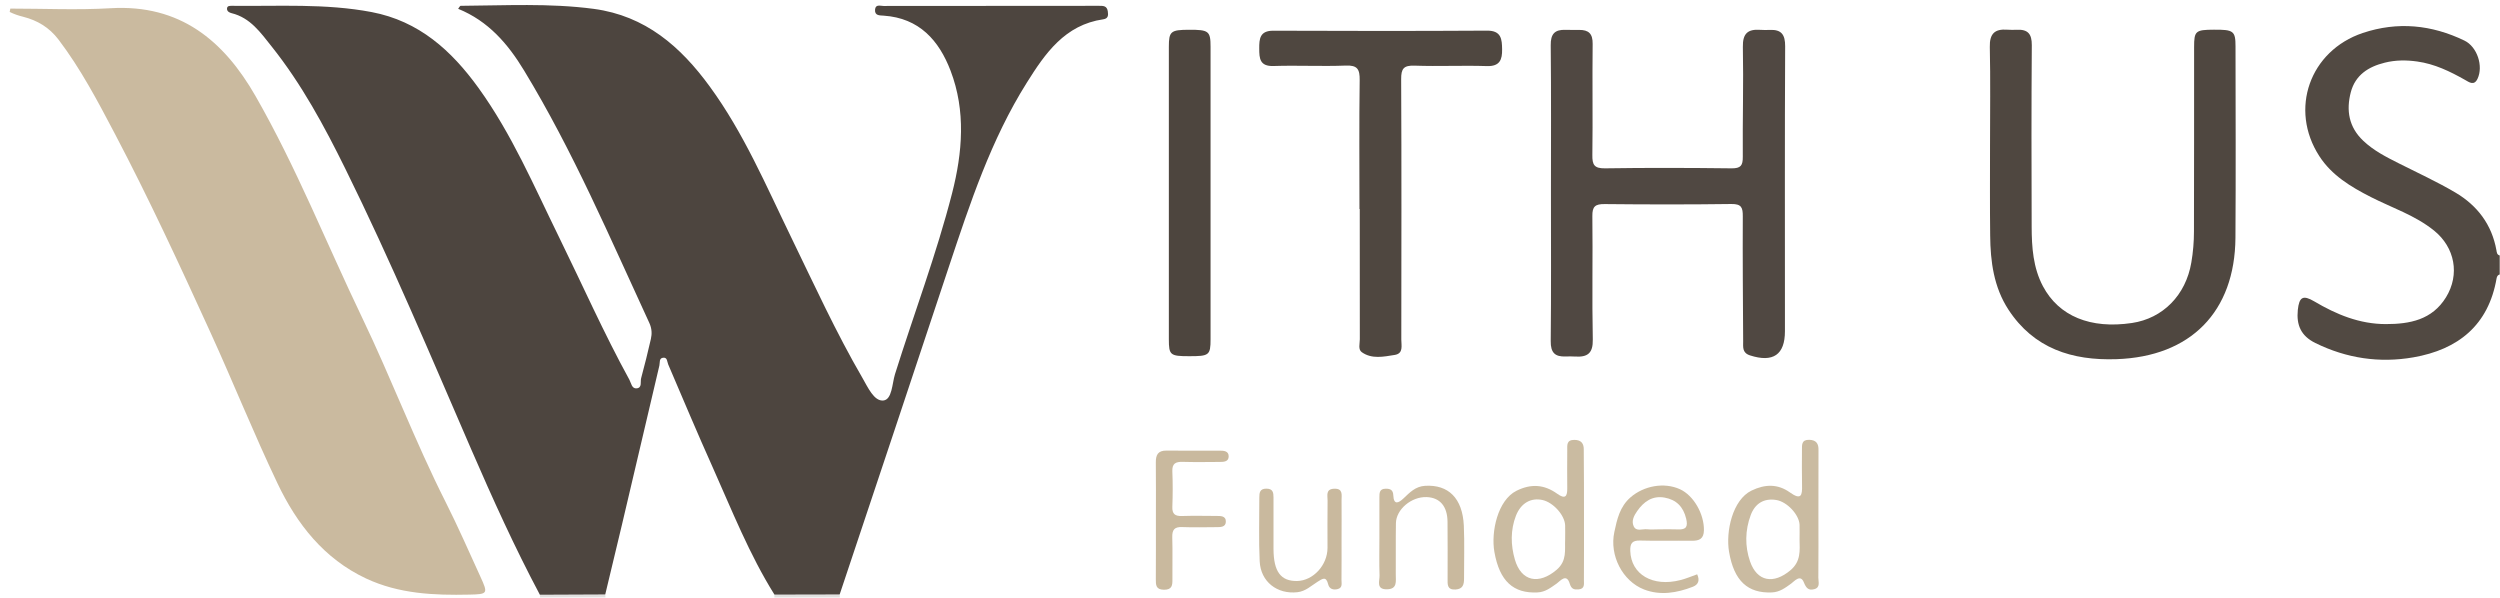
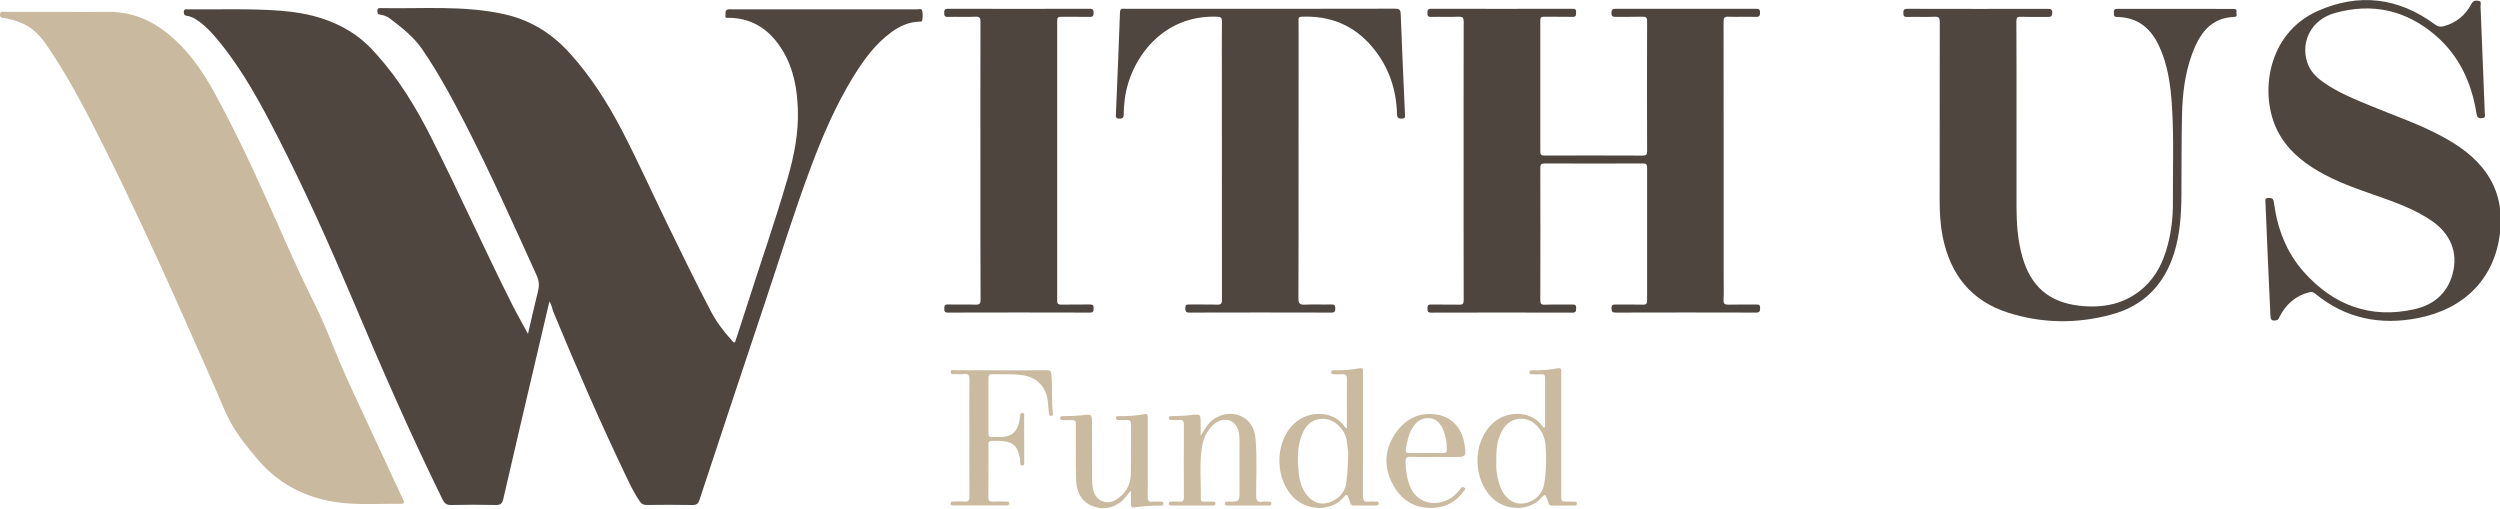
- <svg xmlns="http://www.w3.org/2000/svg" version="1.1" id="Calque_1_xA0_Image_1_" x="0px" y="0px" viewBox="0 0 343.5 82.12" style="enable-background:new 0 0 343.5 82.12;" xml:space="preserve">
+ <svg xmlns="http://www.w3.org/2000/svg" version="1.1" id="Calque_1" x="0px" y="0px" viewBox="0 0 547.28 111.26" style="enable-background:new 0 0 547.28 111.26;" xml:space="preserve">
  <style type="text/css">
- 	.st0{fill:#514942;}
- 	.st1{fill:#E2E1E0;}
- 	.st2{fill:#4D453F;}
- 	.st3{fill:#CABA9F;}
- 	.st4{fill:#504842;}
- 	.st5{fill:#4F4740;}
- 	.st6{fill:#4D453E;}
- 	.st7{fill:#CABBA1;}
- 	.st8{fill:#C9B99E;}
+ 	.st0{fill:#4E463F;}
+ 	.st1{fill:#C9BA9F;}
+ 	.st2{fill:#4D453E;}
+ 	.st3{fill:#CABAA0;}
+ 	.st4{fill:#CBBBA1;}
+ 	.st5{fill:#CABBA0;}
</style>
-   <path class="st0" d="M343.46,37.71c-0.28,0.07-0.38,0.28-0.43,0.54c-1.11,6.44-5.28,9.78-11.44,10.85  c-4.65,0.81-9.17,0.14-13.46-1.97c-1.99-0.98-2.62-2.48-2.41-4.55c0.19-1.77,0.7-2.09,2.26-1.17c3.04,1.8,6.23,3.12,9.84,3.12  c3.29,0,6.35-0.58,8.26-3.68c1.93-3.14,1.22-6.85-1.63-9.16c-2.61-2.11-5.78-3.13-8.7-4.62c-2.75-1.4-5.37-2.98-7.07-5.61  c-4.17-6.43-1.33-14.48,5.97-16.93c4.78-1.6,9.46-1.13,13.97,1.05c1.75,0.85,2.62,3.51,1.79,5.25c-0.48,1.01-1.17,0.45-1.71,0.15  c-2.07-1.17-4.19-2.2-6.58-2.53c-1.49-0.21-2.97-0.21-4.45,0.16c-2.27,0.56-4.05,1.71-4.67,4.06c-0.65,2.49-0.28,4.79,1.71,6.67  c1.42,1.35,3.13,2.22,4.86,3.09c2.61,1.32,5.28,2.54,7.79,4.02c3.02,1.78,5.02,4.4,5.65,7.94c0.05,0.3,0.07,0.62,0.45,0.71  C343.46,35.97,343.46,36.84,343.46,37.71z" />
-   <path class="st1" d="M83.17,81.68c0.01,0.13,0.01,0.27,0.02,0.4c-3,0-5.99,0-8.99,0c-0.01-0.12-0.01-0.24,0-0.36  C77.18,81.71,80.18,81.7,83.17,81.68z" />
-   <path class="st1" d="M106.4,82.09c0-0.13,0-0.26,0.01-0.39c2.99-0.01,5.98-0.01,8.96-0.02c0.01,0.14,0.01,0.27,0.02,0.41  C112.4,82.09,109.4,82.09,106.4,82.09z" />
-   <path class="st2" d="M115.37,81.68c-2.99,0.01-5.98,0.01-8.96,0.02c-3.46-5.53-5.84-11.58-8.49-17.5c-2.1-4.68-4.09-9.41-6.11-14.13  c-0.16-0.38-0.1-0.98-0.69-0.92c-0.59,0.06-0.43,0.68-0.52,1.07c-1.73,7.31-3.44,14.62-5.16,21.94c-0.75,3.18-1.52,6.35-2.28,9.52  c-2.99,0.01-5.98,0.03-8.98,0.04c-3.46-6.5-6.49-13.2-9.42-19.95c-5.6-12.93-11.06-25.92-17.3-38.56  c-2.9-5.88-6.03-11.68-10.15-16.84c-1.49-1.87-2.91-3.93-5.49-4.56c-0.3-0.07-0.63-0.25-0.63-0.6c0-0.43,0.38-0.41,0.68-0.41  c6.41,0.08,12.83-0.35,19.2,0.86c6.5,1.24,10.95,5.27,14.66,10.4c4.6,6.36,7.65,13.54,11.08,20.52c3.21,6.54,6.16,13.21,9.67,19.6  c0.24,0.44,0.32,1.26,1.01,1.18c0.77-0.09,0.47-0.91,0.6-1.39c0.49-1.78,0.92-3.58,1.34-5.39c0.17-0.73,0.13-1.45-0.2-2.18  C83.82,32.7,78.75,20.79,72.01,9.69c-2.22-3.66-4.9-6.79-9.06-8.48c0.14-0.17,0.24-0.41,0.34-0.41c6.1-0.04,12.21-0.39,18.3,0.42  c7.09,0.95,11.93,5.18,15.94,10.68c4.67,6.39,7.74,13.64,11.17,20.69c3.16,6.5,6.16,13.08,9.8,19.34c0.73,1.26,1.59,3.22,2.86,3.1  c1.22-0.11,1.21-2.31,1.61-3.61c2.6-8.3,5.69-16.45,7.85-24.88c1.43-5.6,1.9-11.29-0.21-16.82c-1.59-4.16-4.3-7.24-9.2-7.57  c-0.52-0.04-1.24,0.03-1.18-0.82c0.06-0.79,0.74-0.51,1.17-0.51c9.86-0.02,19.72-0.01,29.58-0.02c0.58,0,1.11-0.03,1.23,0.75  c0.09,0.57,0.05,1-0.61,1.1c-5.29,0.76-8,4.7-10.51,8.7c-4.94,7.85-7.81,16.59-10.72,25.32C125.4,51.67,120.38,66.68,115.37,81.68z" />
-   <path class="st3" d="M1.42,1.18c4.6,0,9.21,0.22,13.79-0.05c9.52-0.56,15.53,4.44,19.9,12.07c5.61,9.79,9.77,20.29,14.64,30.43  c4.02,8.37,7.29,17.06,11.48,25.35c1.7,3.37,3.21,6.83,4.78,10.26c1.08,2.35,1,2.4-1.5,2.46c-4.87,0.11-9.69-0.1-14.2-2.21  c-5.8-2.72-9.52-7.49-12.17-13.05c-3.27-6.86-6.1-13.92-9.26-20.84c-4.19-9.18-8.43-18.35-13.13-27.28  c-2.33-4.43-4.66-8.86-7.71-12.88C6.75,3.75,5.13,2.8,3.17,2.3C2.51,2.14,1.91,1.93,1.33,1.64C1.36,1.49,1.39,1.33,1.42,1.18z" />
-   <path class="st4" d="M213.1,26.53c0-6.77,0.04-13.54-0.03-20.31c-0.02-1.56,0.55-2.17,2.04-2.12c0.62,0.02,1.25,0.01,1.87,0.01  c1.3-0.01,1.87,0.52,1.85,1.92c-0.06,5.09,0.03,10.19-0.04,15.28c-0.02,1.33,0.26,1.84,1.73,1.82c5.8-0.09,11.6-0.07,17.4,0  c1.27,0.01,1.55-0.39,1.54-1.59c-0.04-5.03,0.11-10.06,0.01-15.09c-0.04-1.86,0.69-2.47,2.39-2.35c0.43,0.03,0.87,0.03,1.31,0.01  c1.6-0.07,2.12,0.65,2.11,2.26c-0.06,12.3-0.03,24.6-0.03,36.9c0,0.75,0,1.49,0,2.24c0,3.24-1.63,4.34-4.8,3.32  c-1.11-0.36-0.93-1.18-0.94-1.95c-0.03-5.71-0.08-11.43-0.05-17.14c0.01-1.21-0.17-1.73-1.58-1.71c-5.8,0.08-11.6,0.07-17.4,0.01  c-1.29-0.01-1.71,0.32-1.69,1.65c0.07,5.65-0.06,11.31,0.06,16.96c0.04,1.9-0.73,2.44-2.41,2.34c-0.43-0.03-0.87-0.02-1.31-0.01  c-1.47,0.06-2.08-0.52-2.06-2.1C213.14,40.07,213.1,33.3,213.1,26.53z" />
-   <path class="st5" d="M273.43,20.06c0-4.54,0.07-9.07-0.03-13.61c-0.04-1.83,0.68-2.5,2.41-2.37c0.43,0.03,0.87,0.03,1.31,0.01  c1.5-0.07,2.06,0.56,2.05,2.11c-0.06,8.32-0.05,16.65-0.02,24.98c0.01,2.8,0.2,5.6,1.55,8.15c2.19,4.12,6.54,5.9,12.23,5.05  c4.24-0.63,7.4-3.81,8.16-8.32c0.24-1.4,0.36-2.84,0.36-4.26c0.03-8.45,0.01-16.9,0.02-25.35c0-2.19,0.2-2.36,2.71-2.37  c2.71-0.02,2.98,0.18,2.98,2.3c0.01,8.76,0.05,17.52-0.01,26.28c-0.07,10.18-6.16,16.35-16.35,16.69  c-6.11,0.21-11.36-1.47-14.85-6.82c-2-3.07-2.47-6.6-2.5-10.17C273.4,28.26,273.43,24.16,273.43,20.06z" />
-   <path class="st5" d="M186.79,28.71c0-5.9-0.05-11.8,0.03-17.7c0.02-1.49-0.3-2.07-1.92-2c-3.3,0.13-6.61-0.05-9.92,0.06  c-1.9,0.06-1.96-1.06-1.96-2.39c-0.01-1.33,0.07-2.47,1.93-2.46c9.79,0.04,19.59,0.05,29.38-0.01c1.97-0.01,2.04,1.2,2.06,2.57  c0.02,1.4-0.3,2.36-2.1,2.3c-3.3-0.11-6.61,0.06-9.92-0.06c-1.5-0.05-1.86,0.4-1.85,1.86c0.06,11.93,0.03,23.85,0.02,35.78  c0,0.82,0.32,1.92-0.92,2.11c-1.52,0.24-3.13,0.6-4.51-0.38c-0.53-0.37-0.27-1.17-0.27-1.78c-0.01-5.96-0.01-11.93-0.01-17.89  C186.82,28.71,186.81,28.71,186.79,28.71z" />
-   <path class="st6" d="M160.6,26.52c0-6.7,0-13.4,0-20.1c0-2.11,0.26-2.32,2.77-2.33c2.7-0.01,2.96,0.18,2.96,2.32  c0.01,13.4,0.01,26.8,0,40.21c0,2.19-0.2,2.33-2.96,2.32c-2.58,0-2.77-0.15-2.77-2.31C160.59,39.92,160.6,33.22,160.6,26.52z" />
-   <path class="st7" d="M217.64,70.95c0,2.92,0.01,5.84-0.01,8.76c0,0.53,0.14,1.19-0.71,1.27c-0.59,0.05-1,0-1.23-0.76  c-0.45-1.53-1.34-0.36-1.8-0.04c-0.83,0.57-1.55,1.17-2.64,1.22c-3.3,0.16-5.21-1.53-5.92-5.56c-0.49-2.77,0.46-7.13,3.04-8.41  c2.03-1.01,3.83-0.85,5.59,0.41c1.1,0.79,1.4,0.38,1.38-0.76c-0.02-1.74-0.01-3.48,0-5.22c0-0.68-0.12-1.42,0.96-1.42  c0.97,0,1.34,0.5,1.31,1.4c0,0.06,0,0.12,0,0.19C217.64,64.99,217.64,67.97,217.64,70.95z M215.05,74.16c0-0.75,0.02-1.36,0-1.98  c-0.05-1.39-1.64-3.16-3.12-3.48c-1.58-0.34-2.95,0.41-3.64,2.16c-0.76,1.96-0.72,4.05-0.15,6.01c0.88,3.05,3.31,3.49,5.74,1.42  C215.34,77.04,214.98,75.53,215.05,74.16z" />
-   <path class="st7" d="M249.85,70.8c0,2.86,0.02,5.71-0.01,8.57c-0.01,0.56,0.31,1.34-0.55,1.58c-0.77,0.21-1.11-0.1-1.44-0.93  c-0.47-1.18-1.3-0.16-1.75,0.17c-0.82,0.59-1.56,1.16-2.64,1.21c-3.3,0.14-5.21-1.56-5.89-5.59c-0.47-2.79,0.48-7.13,3.08-8.4  c1.89-0.92,3.64-0.92,5.27,0.24c1.57,1.12,1.72,0.42,1.68-0.99c-0.04-1.61-0.01-3.23-0.01-4.84c0-0.7-0.07-1.41,0.99-1.39  c0.99,0.02,1.31,0.55,1.28,1.43c0,0.06,0,0.12,0,0.19C249.85,64.96,249.85,67.88,249.85,70.8z M247.26,74.14  c0-0.68,0.02-1.36,0-2.04c-0.06-1.38-1.71-3.16-3.2-3.4c-1.72-0.28-2.92,0.5-3.51,2.07c-0.78,2.09-0.81,4.28-0.1,6.35  c0.97,2.82,3.25,3.18,5.56,1.23C247.45,77.14,247.29,75.67,247.26,74.14z" />
-   <path class="st3" d="M233.19,78.91c0.38,0.81,0.18,1.41-0.59,1.71c-2.19,0.85-4.48,1.24-6.72,0.37c-2.96-1.16-4.76-4.68-4.07-7.89  c0.37-1.73,0.74-3.48,2.24-4.78c1.81-1.56,4.58-2.1,6.78-1.1c1.88,0.86,3.32,3.4,3.29,5.63c-0.02,1.19-0.63,1.46-1.66,1.45  c-2.37-0.03-4.74,0.04-7.11-0.03c-1.11-0.03-1.38,0.41-1.35,1.43c0.1,3.22,3.08,4.99,6.9,4C231.69,79.5,232.42,79.18,233.19,78.91z   M227.97,72.73c0.87,0,1.73-0.03,2.6,0.01c1.14,0.05,1.36-0.4,1.11-1.47c-0.39-1.64-1.35-2.61-2.97-2.9  c-1.68-0.3-2.86,0.56-3.76,1.85c-0.43,0.61-0.82,1.34-0.49,2.07c0.36,0.8,1.2,0.36,1.84,0.43  C226.85,72.78,227.41,72.73,227.97,72.73z" />
-   <path class="st8" d="M189.53,73.89c0-1.86,0-3.72,0-5.58c0-0.58,0.01-1.14,0.83-1.16c0.67-0.02,1.05,0.17,1.08,0.91  c0.06,1.39,0.74,1.05,1.4,0.42c0.86-0.81,1.64-1.65,2.97-1.73c3.2-0.19,5.14,1.7,5.32,5.47c0.11,2.41,0.02,4.84,0.03,7.26  c0,0.83-0.15,1.46-1.18,1.52c-1.18,0.06-1.08-0.73-1.08-1.49c0-2.61,0.02-5.21-0.01-7.82c-0.02-2.14-1.06-3.33-2.88-3.39  c-2.08-0.07-4.18,1.69-4.21,3.58c-0.04,2.36,0,4.71-0.02,7.07c-0.01,0.89,0.26,2-1.22,2.02c-1.52,0.02-0.99-1.15-1.01-1.89  C189.49,77.37,189.53,75.63,189.53,73.89z" />
-   <path class="st8" d="M158.82,71.36c0-2.6,0.02-5.21-0.01-7.81c-0.01-1.04,0.28-1.65,1.47-1.64c2.43,0.03,4.86,0.01,7.29,0.01  c0.57,0,1.24,0.03,1.25,0.77c0.01,0.75-0.66,0.78-1.24,0.78c-1.68,0.01-3.36,0.04-5.04-0.01c-0.99-0.03-1.51,0.2-1.46,1.33  c0.07,1.61,0.06,3.23,0,4.84c-0.04,1,0.38,1.3,1.32,1.27c1.56-0.05,3.11-0.02,4.67-0.01c0.61,0.01,1.4-0.06,1.36,0.83  c-0.04,0.72-0.74,0.71-1.31,0.71c-1.56,0.01-3.12,0.05-4.67-0.01c-1.08-0.05-1.41,0.37-1.38,1.41c0.06,1.92,0,3.84,0.02,5.77  c0.01,0.82-0.05,1.44-1.16,1.43c-1.14-0.01-1.12-0.68-1.12-1.47C158.83,76.82,158.82,74.09,158.82,71.36z" />
-   <path class="st8" d="M184.33,74.1c0,1.86,0.01,3.72-0.01,5.58c0,0.46,0.17,1.06-0.49,1.25c-0.6,0.17-1.18,0.02-1.34-0.65  c-0.28-1.16-0.79-0.76-1.45-0.35c-0.88,0.55-1.64,1.31-2.77,1.44c-2.78,0.31-5.06-1.43-5.19-4.26c-0.14-2.91-0.04-5.83-0.05-8.74  c0-0.68,0.07-1.23,0.97-1.23c0.9,0,0.98,0.54,0.98,1.22c-0.01,2.36-0.01,4.71,0,7.07c0.01,3.11,1,4.44,3.25,4.4  c2.21-0.05,4.16-2.18,4.17-4.54c0-2.17-0.02-4.34,0.01-6.51c0.01-0.67-0.31-1.59,0.92-1.63c1.22-0.04,1,0.85,1,1.55  C184.35,70.5,184.33,72.3,184.33,74.1z" />
+   <g>
+     <path class="st0" d="M115.58,73.1c0.77-3.3,1.43-6.34,2.2-9.36c0.32-1.25,0.22-2.32-0.33-3.52c-5.06-11.13-10.05-22.3-15.63-33.18   c-2.85-5.55-5.83-11.04-9.36-16.21C90.59,8.08,88,6.08,85.41,4.09c-0.67-0.51-1.46-0.81-2.31-0.91c-0.52-0.07-0.47-0.45-0.48-0.82   c-0.01-0.41,0.15-0.6,0.57-0.59c9.14,0.2,18.33-0.67,27.37,1.38c5.65,1.28,10.28,4.19,14.15,8.47c4.62,5.1,8.26,10.83,11.43,16.91   c3.47,6.67,6.55,13.52,9.83,20.27c3.14,6.46,6.29,12.92,9.62,19.29c1.23,2.36,2.83,4.48,4.63,6.44c0.16,0.18,0.27,0.45,0.67,0.43   c0.76-2.31,1.54-4.63,2.28-6.97c3.06-9.65,6.42-19.2,9.24-28.92c1.43-4.93,2.43-9.96,2.25-15.13c-0.15-4.43-0.9-8.74-3.19-12.64   c-2.69-4.56-6.5-7.35-11.99-7.41c-0.29,0-0.78,0.13-0.67-0.41c0.1-0.5-0.25-1.25,0.6-1.43c0.24-0.05,0.51-0.01,0.76-0.01   c13.52,0,27.04,0,40.56,0.01c0.4,0,1.03-0.25,1.14,0.27c0.16,0.72,0.17,1.51-0.03,2.25c-0.06,0.22-0.38,0.15-0.59,0.16   c-2.3,0.09-4.3,0.98-6.12,2.32c-3.59,2.63-6.14,6.16-8.42,9.89c-3.76,6.16-6.61,12.75-9.14,19.49c-3.66,9.75-6.72,19.7-10.03,29.58   c-4.84,14.45-9.62,28.91-14.4,43.38c-0.28,0.86-0.63,1.18-1.57,1.16c-3.34-0.07-6.69-0.04-10.03-0.01   c-0.65,0.01-1.07-0.19-1.44-0.72c-1.16-1.68-2.06-3.5-2.94-5.34c-5.69-11.88-10.95-23.96-15.99-36.13c-0.3-0.72-0.34-1.55-0.9-2.36   c-0.85,3.64-1.67,7.11-2.48,10.59c-2.55,10.88-5.11,21.75-7.61,32.64c-0.24,1.06-0.66,1.36-1.71,1.33c-3.23-0.07-6.47-0.08-9.7,0   c-1.01,0.02-1.46-0.34-1.88-1.19c-6.98-14.2-13.32-28.69-19.47-43.26c-5.14-12.16-10.54-24.23-16.55-35.99   c-3.7-7.23-7.55-14.41-12.71-20.78c-1.38-1.7-2.8-3.34-4.59-4.63c-0.8-0.58-1.64-1.1-2.64-1.23c-0.58-0.07-0.69-0.35-0.69-0.87   c0.01-0.64,0.42-0.57,0.82-0.56c6.83,0.07,13.67-0.21,20.49,0.32c6.11,0.48,11.87,2.01,16.89,5.75c1.5,1.12,2.78,2.44,4.02,3.82   c4.86,5.42,8.59,11.56,11.87,18.04c6.13,12.11,11.65,24.51,17.76,36.63C113.14,68.7,114.32,70.75,115.58,73.1z" />
+     <path class="st1" d="M13.03,2.6c3.53,0,7.05,0.04,10.58-0.01c4.98-0.06,9.28,1.67,13.11,4.76c4.38,3.53,7.51,8.02,10.19,12.89   c5.05,9.2,9.42,18.73,13.66,28.32c2.73,6.17,5.47,12.34,8.5,18.37c1.99,3.96,3.51,8.12,5.24,12.19c2.13,5,4.5,9.91,6.78,14.85   c2.39,5.17,4.79,10.34,7.2,15.5c0.28,0.6,0.25,0.82-0.49,0.81c-3.93-0.03-7.87,0.21-11.77-0.09c-7.83-0.59-14.55-3.6-19.73-9.74   c-2.09-2.48-4.12-4.97-5.71-7.8c-1.47-2.63-2.49-5.48-3.72-8.22c-2.75-6.16-5.45-12.34-8.21-18.5   C33.63,54.7,28.46,43.54,22.96,32.54c-3.57-7.14-7.2-14.26-11.59-20.94c-1.71-2.6-3.44-5.23-6.53-6.5   C3.56,4.57,2.25,4.14,0.88,3.95C0.38,3.87-0.04,3.89,0,3.18C0.05,2.39,0.62,2.61,1.04,2.6C5.04,2.59,9.03,2.6,13.03,2.6z" />
+     <path class="st2" d="M320.4,35.07c0-10.09-0.01-20.19,0.02-30.28c0-0.9-0.2-1.16-1.12-1.13c-2,0.08-4-0.01-6,0.04   c-0.73,0.02-0.83-0.27-0.82-0.89c0-0.61,0.09-0.89,0.82-0.89c10.32,0.03,20.64,0.02,30.96,0c0.64,0,0.8,0.22,0.77,0.81   c-0.03,0.54,0.03,0.98-0.77,0.96c-2.07-0.05-4.14,0.01-6.21-0.03c-0.67-0.01-0.86,0.17-0.86,0.85c0.02,9.55,0.02,19.1,0,28.65   c0,0.76,0.26,0.89,0.94,0.89c7.16-0.02,14.32-0.02,21.48,0.01c0.77,0,0.96-0.21,0.96-0.97c-0.03-9.48-0.03-18.95,0-28.43   c0-0.85-0.25-1.02-1.04-1c-1.92,0.06-3.85,0-5.78,0.03c-0.62,0.01-1.01-0.04-0.98-0.85c0.02-0.69,0.18-0.92,0.91-0.92   c10.25,0.02,20.5,0.02,30.75,0c0.67,0,0.88,0.17,0.87,0.85c-0.01,0.68-0.17,0.95-0.92,0.93c-2-0.06-4,0.03-6-0.04   c-0.87-0.03-1.07,0.23-1.07,1.08c0.03,18.48,0.02,36.97,0.02,55.45c0,1.82,0.06,3.63-0.02,5.45c-0.04,0.9,0.28,1.07,1.1,1.05   c2-0.06,4,0,6-0.03c0.62-0.01,0.93,0.08,0.9,0.81c-0.03,0.63-0.07,0.97-0.88,0.96c-10.25-0.03-20.5-0.03-30.75,0   c-0.74,0-0.88-0.23-0.9-0.92c-0.03-0.79,0.32-0.86,0.96-0.85c1.96,0.03,3.93-0.03,5.89,0.03c0.79,0.02,0.94-0.24,0.94-0.97   c-0.02-9.66-0.02-19.32,0-28.98c0-0.77-0.22-0.97-0.98-0.96c-7.12,0.03-14.25,0.03-21.37,0c-0.81,0-1.04,0.2-1.03,1.02   c0.03,9.62,0.03,19.25,0,28.87c0,0.8,0.17,1.06,1.01,1.03c2-0.07,4,0.01,6-0.04c0.69-0.02,0.87,0.2,0.84,0.86   c-0.03,0.57-0.03,0.92-0.79,0.92c-10.32-0.03-20.64-0.03-30.96,0c-0.75,0-0.79-0.31-0.8-0.9c-0.01-0.61,0.08-0.9,0.81-0.88   c2.03,0.05,4.07-0.02,6.1,0.04c0.81,0.02,1.02-0.18,1.02-1.01C320.39,55.48,320.4,45.27,320.4,35.07z" />
+     <path class="st0" d="M496.4,55.35c-0.12-2.86-0.3-6.92-0.46-10.98c-0.02-0.47-0.23-1.04,0.65-1.03c0.69,0.01,1.07,0.02,1.18,0.91   c0.75,5.73,2.73,11.01,6.62,15.35c6.47,7.21,14.49,10.24,24.09,8.11c4.19-0.93,7.28-3.43,8.43-7.77c1.23-4.64-0.42-8.76-4.59-11.61   c-3.82-2.61-8.14-4.11-12.45-5.62c-4.25-1.49-8.49-2.97-12.39-5.26c-3.69-2.16-6.88-4.85-8.87-8.74c-4.07-7.96-2.4-21.35,8.8-26.32   c8.96-3.97,17.63-2.95,25.59,2.94c0.66,0.49,1.22,0.62,2,0.4c2.71-0.76,4.72-2.39,6-4.85c0.41-0.78,0.95-0.81,1.59-0.7   c0.73,0.11,0.41,0.76,0.43,1.16c0.33,7.8,0.63,15.6,0.93,23.4c0.02,0.49,0.27,1.09-0.67,1.14c-0.81,0.04-1.02-0.22-1.14-1   c-1.06-6.65-3.7-12.54-8.85-17.02c-6.47-5.63-14-7.34-22.25-4.98c-5.04,1.44-7.47,6.2-5.94,10.81c0.58,1.77,1.79,3.06,3.25,4.12   c3.35,2.44,7.17,3.93,10.96,5.5c4.69,1.94,9.5,3.59,14.03,5.9c3.78,1.92,7.33,4.15,10.06,7.48c3.46,4.22,4.52,9.13,3.87,14.41   c-1.2,9.77-7.62,16.5-17.94,18.53c-8.24,1.62-15.89,0.11-22.51-5.35c-0.41-0.34-0.75-0.43-1.27-0.3c-2.99,0.73-5.05,2.58-6.47,5.24   c-0.18,0.33-0.22,0.76-0.72,0.88c-0.97,0.22-1.29-0.02-1.34-1.01C496.84,64.9,496.65,60.73,496.4,55.35z" />
+     <path class="st0" d="M284.27,35.14c0,10.06,0.02,20.11-0.03,30.17c-0.01,1.17,0.34,1.43,1.44,1.38c1.92-0.09,3.85,0.01,5.78-0.04   c0.68-0.02,0.86,0.17,0.85,0.85c-0.01,0.66-0.11,0.94-0.88,0.93c-10.36-0.03-20.71-0.03-31.07,0c-0.77,0-0.87-0.28-0.88-0.94   c-0.02-0.68,0.19-0.85,0.86-0.84c2.03,0.04,4.07-0.03,6.1,0.04c0.88,0.03,1.06-0.26,1.06-1.09c-0.02-16.66-0.02-33.33-0.02-49.99   c0-3.63-0.03-7.26,0.02-10.89c0.01-0.89-0.28-1.03-1.09-1.06c-11.9-0.47-19.05,9.21-20.19,18.09c-0.14,1.11-0.22,2.24-0.23,3.36   c-0.01,0.76-0.33,0.87-1,0.86c-0.69,0-0.74-0.32-0.71-0.87c0.32-7.47,0.63-14.94,0.9-22.42c0.03-0.91,0.55-0.76,1.08-0.76   c8.07,0,16.13,0,24.2,0c11.63,0,23.26,0.01,34.88-0.02c0.88,0,1.25,0.13,1.29,1.14c0.27,7.29,0.61,14.58,0.93,21.87   c0.02,0.53,0.2,1.06-0.73,1.06c-0.79,0-0.99-0.28-1.01-0.99c-0.13-5.47-1.84-10.4-5.35-14.62c-4.05-4.86-9.31-6.98-15.59-6.7   c-0.48,0.02-0.62,0.19-0.61,0.64c0.02,1.09,0.01,2.18,0.01,3.27C284.27,16.77,284.27,25.95,284.27,35.14z" />
+     <path class="st0" d="M441.44,26.47c0,6.32,0,12.64,0,18.95c0,3.64,0.28,7.24,1.27,10.77c1.8,6.42,5.81,9.98,12.45,10.73   c5.2,0.59,10.08-0.32,14.12-3.95c2.83-2.54,4.36-5.84,5.29-9.44c0.77-2.96,1.11-5.99,1.1-9.05c-0.04-7.11,0.25-14.23-0.21-21.34   c-0.29-4.46-0.88-8.88-2.78-13c-1.82-3.94-4.72-6.38-9.24-6.42c-0.76-0.01-0.66-0.44-0.68-0.91c-0.01-0.51-0.02-0.87,0.71-0.87   c8.47,0.02,16.93,0.02,25.4,0.01c0.46,0,0.84,0.05,0.72,0.63c-0.08,0.39,0.35,1.08-0.44,1.11c-5.32,0.21-7.69,3.8-9.29,8.17   c-1.56,4.27-2.09,8.75-2.19,13.26c-0.14,5.88-0.08,11.76-0.13,17.64c-0.04,4.25-0.3,8.47-1.58,12.58   c-2.16,6.95-6.65,11.59-13.68,13.5c-7.59,2.07-15.24,2-22.76-0.42c-8.05-2.59-12.56-8.35-14.22-16.5   c-0.55-2.72-0.69-5.46-0.69-8.23c0.01-12.96,0-25.93,0.03-38.89c0-0.9-0.21-1.17-1.12-1.13c-2,0.08-4-0.01-6,0.04   c-0.68,0.02-0.86-0.19-0.86-0.86c0-0.68,0.15-0.93,0.9-0.92c10.25,0.03,20.5,0.02,30.74,0.01c0.66,0,0.98,0.09,0.96,0.87   c-0.02,0.73-0.25,0.92-0.96,0.9c-1.96-0.04-3.93,0.03-5.89-0.04c-0.83-0.03-1.01,0.22-1,1.02   C441.45,11.94,441.44,19.21,441.44,26.47z" />
+     <path class="st2" d="M214.62,35.18c0-10.13-0.01-20.26,0.02-30.39c0-0.9-0.2-1.17-1.12-1.13c-2,0.08-4-0.01-6,0.04   c-0.72,0.02-0.83-0.26-0.82-0.89c0-0.61,0.08-0.9,0.82-0.89c10.36,0.03,20.72,0.03,31.07,0c0.75,0,0.8,0.32,0.81,0.91   c0.01,0.65-0.17,0.89-0.86,0.87c-2.07-0.05-4.14,0.01-6.21-0.03c-0.72-0.02-0.9,0.21-0.9,0.91c0.02,20.41,0.02,40.81,0,61.22   c0,0.75,0.25,0.89,0.93,0.88c2.07-0.04,4.14,0.02,6.21-0.03c0.71-0.02,0.86,0.23,0.84,0.87c-0.02,0.59-0.07,0.91-0.82,0.91   c-10.36-0.03-20.72-0.03-31.07,0c-0.75,0-0.8-0.3-0.8-0.89c-0.01-0.61,0.08-0.91,0.81-0.89c2,0.06,4-0.03,6,0.04   c0.9,0.03,1.13-0.2,1.13-1.12C214.61,55.44,214.62,45.31,214.62,35.18z" />
+     <path class="st3" d="M294.85,93.79c0-1.48,0-2.74,0-3.99c0-2.29-0.02-4.57,0.01-6.86c0.01-0.74-0.21-1.08-0.99-1.02   c-0.65,0.05-1.31,0.01-1.96,0c-0.28,0-0.5-0.09-0.5-0.43c0-0.34,0.22-0.43,0.5-0.43c1.96,0.04,3.91-0.11,5.84-0.46   c0.47-0.08,0.66,0.16,0.64,0.62c-0.01,0.29,0,0.58,0,0.87c0,8.82,0.01,17.63-0.02,26.45c0,0.96,0.2,1.42,1.24,1.27   c0.53-0.07,1.09-0.01,1.63-0.01c0.31,0,0.59,0.05,0.58,0.46c-0.01,0.35-0.25,0.4-0.52,0.4c-1.67,0-3.34-0.01-5.01,0.01   c-0.48,0.01-0.61-0.29-0.72-0.66c-0.08-0.24-0.15-0.49-0.23-0.72c-0.44-1.2-0.53-1.21-1.37-0.26c-2.46,2.79-7.41,2.89-10.43,0.21   c-4.5-3.98-4.65-12.29-0.3-16.45c3.29-3.14,8.81-2.87,11.12,0.62C294.41,93.52,294.53,93.56,294.85,93.79z M295.13,99.92   c0.1-0.69-0.16-1.95-0.28-3.2c-0.23-2.43-2.45-4.74-4.63-4.99c-2.57-0.29-4.42,1.04-5.38,3.89c-0.89,2.64-0.81,5.36-0.52,8.07   c0.16,1.43,0.54,2.83,1.34,4.09c1.13,1.77,2.82,2.7,4.5,2.4c2.37-0.43,4.11-2.01,4.49-4.15   C294.98,104.2,295.02,102.36,295.13,99.92z" />
+     <path class="st3" d="M338.06,93.67c0.29-0.42,0.18-0.79,0.18-1.13c0.01-2.87,0.01-5.73,0-8.6c-0.01-2.27,0.23-1.98-1.95-2   c-0.33,0-0.65,0-0.98-0.01c-0.28,0-0.5-0.08-0.51-0.42c-0.01-0.34,0.2-0.44,0.49-0.44c1.96,0.04,3.91-0.11,5.84-0.46   c0.46-0.08,0.67,0.15,0.65,0.61c-0.01,0.29,0,0.58,0,0.87c0,8.78,0,17.56,0,26.34c0,1.38,0,1.38,1.43,1.38c0.51,0,1.02,0,1.52,0.01   c0.29,0,0.49,0.11,0.49,0.44c0,0.35-0.23,0.41-0.51,0.41c-1.67,0-3.34-0.01-5.01,0.01c-0.41,0-0.59-0.2-0.7-0.54   c-0.09-0.28-0.17-0.55-0.27-0.83c-0.43-1.19-0.54-1.21-1.37-0.28c-2.49,2.82-7.51,2.89-10.51,0.15c-4.5-4.12-4.57-12.38-0.07-16.52   c3.27-3.01,8.65-2.7,10.96,0.75C337.81,93.51,337.92,93.56,338.06,93.67z M327.56,101c-0.1,1.81,0.19,3.77,0.91,5.66   c0.89,2.33,2.81,3.76,4.8,3.57c2.51-0.25,4.41-1.93,4.8-4.45c0.43-2.76,0.5-5.53,0.26-8.33c-0.17-2.03-0.99-3.61-2.56-4.83   c-2.11-1.64-5.08-1.13-6.58,1.09C327.75,95.86,327.51,98.3,327.56,101z" />
+     <path class="st3" d="M219.07,81.07c3.38,0,6.76,0.01,10.14-0.01c0.61,0,0.86,0.12,0.94,0.82c0.3,2.86,0,5.73,0.33,8.58   c0.03,0.26,0.02,0.53-0.32,0.58c-0.39,0.06-0.46-0.18-0.52-0.52c-0.21-1.14-0.11-2.31-0.38-3.45c-0.7-2.88-2.56-4.54-5.51-4.95   c-2.17-0.3-4.35-0.15-6.53-0.21c-0.61-0.01-0.84,0.24-0.84,0.84c0.01,4.07,0.01,8.13,0,12.2c0,0.5,0.18,0.73,0.7,0.71   c0.91-0.03,1.82,0.03,2.72-0.05c1.72-0.14,2.88-1.27,3.29-3.13c0.1-0.46,0.17-0.93,0.23-1.39c0.04-0.32,0-0.71,0.49-0.68   c0.5,0.03,0.39,0.44,0.39,0.74c0.01,2.8,0.01,5.59,0.01,8.39c0,0.58,0,1.16,0,1.74c0,0.29,0.03,0.61-0.4,0.63   c-0.42,0.02-0.45-0.28-0.47-0.58c-0.02-0.29-0.01-0.58-0.05-0.87c-0.5-2.97-1.64-3.92-4.74-3.94c-2.5-0.01-2.15-0.3-2.16,2.1   c-0.02,3.38,0.02,6.75-0.02,10.13c-0.01,0.79,0.18,1.12,1.03,1.06c0.9-0.07,1.82-0.03,2.72-0.01c0.33,0.01,0.8-0.13,0.79,0.46   c-0.02,0.51-0.44,0.39-0.74,0.39c-3.78,0.01-7.56,0.01-11.34,0c-0.31,0-0.71,0.08-0.72-0.43c-0.01-0.51,0.39-0.43,0.71-0.43   c0.76-0.01,1.53-0.06,2.29,0.01c0.85,0.07,1.11-0.21,1.11-1.09c-0.04-4.65-0.02-9.3-0.02-13.94c0-3.89-0.03-7.77,0.02-11.66   c0.01-0.92-0.18-1.36-1.19-1.23c-0.61,0.08-1.24,0.05-1.85,0c-0.38-0.03-1.02,0.28-1.04-0.4c-0.03-0.71,0.63-0.43,1-0.44   C212.46,81.06,215.76,81.07,219.07,81.07z" />
+     <path class="st4" d="M262.83,95.41c0.52-0.77,0.93-1.55,1.46-2.28c1.44-1.98,4.13-2.97,6.46-2.35c2.42,0.65,3.83,2.45,4.09,5.16   c0.39,4.17,0.13,8.34,0.15,12.51c0.01,1.08,0.24,1.56,1.37,1.37c0.42-0.07,0.87-0.01,1.31-0.01c0.29,0,0.62-0.02,0.64,0.4   c0.03,0.51-0.36,0.46-0.68,0.46c-1.78,0.01-3.56,0-5.34,0c-1.16,0-2.33,0-3.49,0c-0.33,0-0.7,0.03-0.67-0.47   c0.02-0.42,0.36-0.38,0.64-0.39c0.11,0,0.22,0,0.33,0c2.24-0.03,2.24-0.03,2.24-2.31c0-3.74,0-7.48,0-11.22   c0-0.99-0.13-1.97-0.59-2.85c-0.96-1.82-3.31-2.07-5.04-0.53c-1.51,1.34-2.3,3.12-2.6,5.03c-0.58,3.74-0.15,7.53-0.26,11.3   c-0.01,0.51,0.29,0.59,0.7,0.58c0.65-0.01,1.31,0,1.96,0c0.32,0,0.59,0.07,0.56,0.48c-0.03,0.35-0.28,0.38-0.54,0.38   c-3.05,0-6.1,0-9.16,0c-0.28,0-0.5-0.07-0.51-0.42c-0.01-0.34,0.2-0.44,0.49-0.44c0.62-0.01,1.24-0.05,1.85,0   c0.79,0.07,0.97-0.27,0.97-1c-0.03-5.3-0.03-10.6,0-15.9c0-0.78-0.26-1.04-1.01-0.97c-0.54,0.05-1.09,0.02-1.63,0.01   c-0.28-0.01-0.63,0.05-0.66-0.38c-0.04-0.49,0.32-0.48,0.66-0.49c1.41-0.02,2.82-0.04,4.23-0.22c2.07-0.26,2.08-0.2,2.08,1.96   C262.83,93.7,262.83,94.56,262.83,95.41z" />
+     <path class="st5" d="M247.58,107.43c-0.82,0.82-1.36,1.81-2.28,2.49c-2.01,1.49-4.24,1.75-6.46,0.73   c-2.28-1.05-3.18-3.15-3.26-5.51c-0.12-3.7-0.04-7.41-0.06-11.11c-0.01-2.35,0.28-2.04-2.11-2.06c-0.22,0-0.44,0-0.65,0   c-0.33-0.01-0.7,0.03-0.67-0.48c0.03-0.42,0.37-0.38,0.65-0.39c1.45-0.02,2.89-0.05,4.34-0.22c1.97-0.22,1.98-0.16,1.98,1.85   c0,4.03-0.01,8.06,0.01,12.09c0,0.79,0.07,1.6,0.23,2.37c0.49,2.41,2.94,3.51,5.04,2.19c1.99-1.25,3.16-3.13,3.21-5.5   c0.08-3.63,0-7.26,0.04-10.89c0.01-0.82-0.24-1.12-1.05-1.04c-0.58,0.06-1.16,0.01-1.74,0c-0.28,0-0.5-0.08-0.51-0.42   c0-0.34,0.21-0.44,0.5-0.43c1.96,0.02,3.91-0.08,5.84-0.46c0.69-0.13,0.63,0.4,0.63,0.84c0,2.76,0,5.52,0,8.28   c0,3.01,0.03,6.03-0.02,9.04c-0.01,0.83,0.25,1.11,1.05,1.03c0.61-0.06,1.23-0.01,1.85-0.01c0.33,0,0.58,0.1,0.55,0.49   c-0.02,0.36-0.3,0.37-0.55,0.37c-1.96-0.01-3.91,0.13-5.85,0.39c-0.62,0.08-0.72-0.32-0.72-0.81   C247.59,109.32,247.58,108.38,247.58,107.43z" />
+     <path class="st4" d="M314.28,100.03c-1.85,0-3.71,0.04-5.56-0.02c-0.84-0.03-1.05,0.27-1.03,1.07c0.04,1.9,0.29,3.73,1.03,5.51   c1.77,4.23,6.83,4.37,9.65,1.87c0.51-0.45,0.95-1,1.39-1.53c0.24-0.3,0.45-0.46,0.8-0.18c0.38,0.3,0.06,0.52-0.09,0.72   c-1.46,2.05-3.42,3.34-5.94,3.64c-4.25,0.5-7.5-1.24-9.52-4.88c-2.21-3.98-1.99-8.03,0.74-11.75c2.17-2.96,5.19-4.31,8.84-3.72   c3.3,0.53,5.49,3.05,6,6.47c0.42,2.81,0.42,2.81-2.39,2.81C316.9,100.03,315.59,100.03,314.28,100.03z M312.15,99.17   c1.27,0,2.53-0.02,3.8,0.01c0.56,0.01,0.76-0.19,0.77-0.76c0.01-1.46-0.2-2.88-0.75-4.23c-0.6-1.46-1.51-2.59-3.23-2.66   c-1.72-0.07-2.84,0.94-3.64,2.32c-0.81,1.4-1.1,2.97-1.35,4.54c-0.1,0.64,0.22,0.81,0.81,0.79   C309.76,99.15,310.95,99.17,312.15,99.17z" />
+   </g>
</svg>
